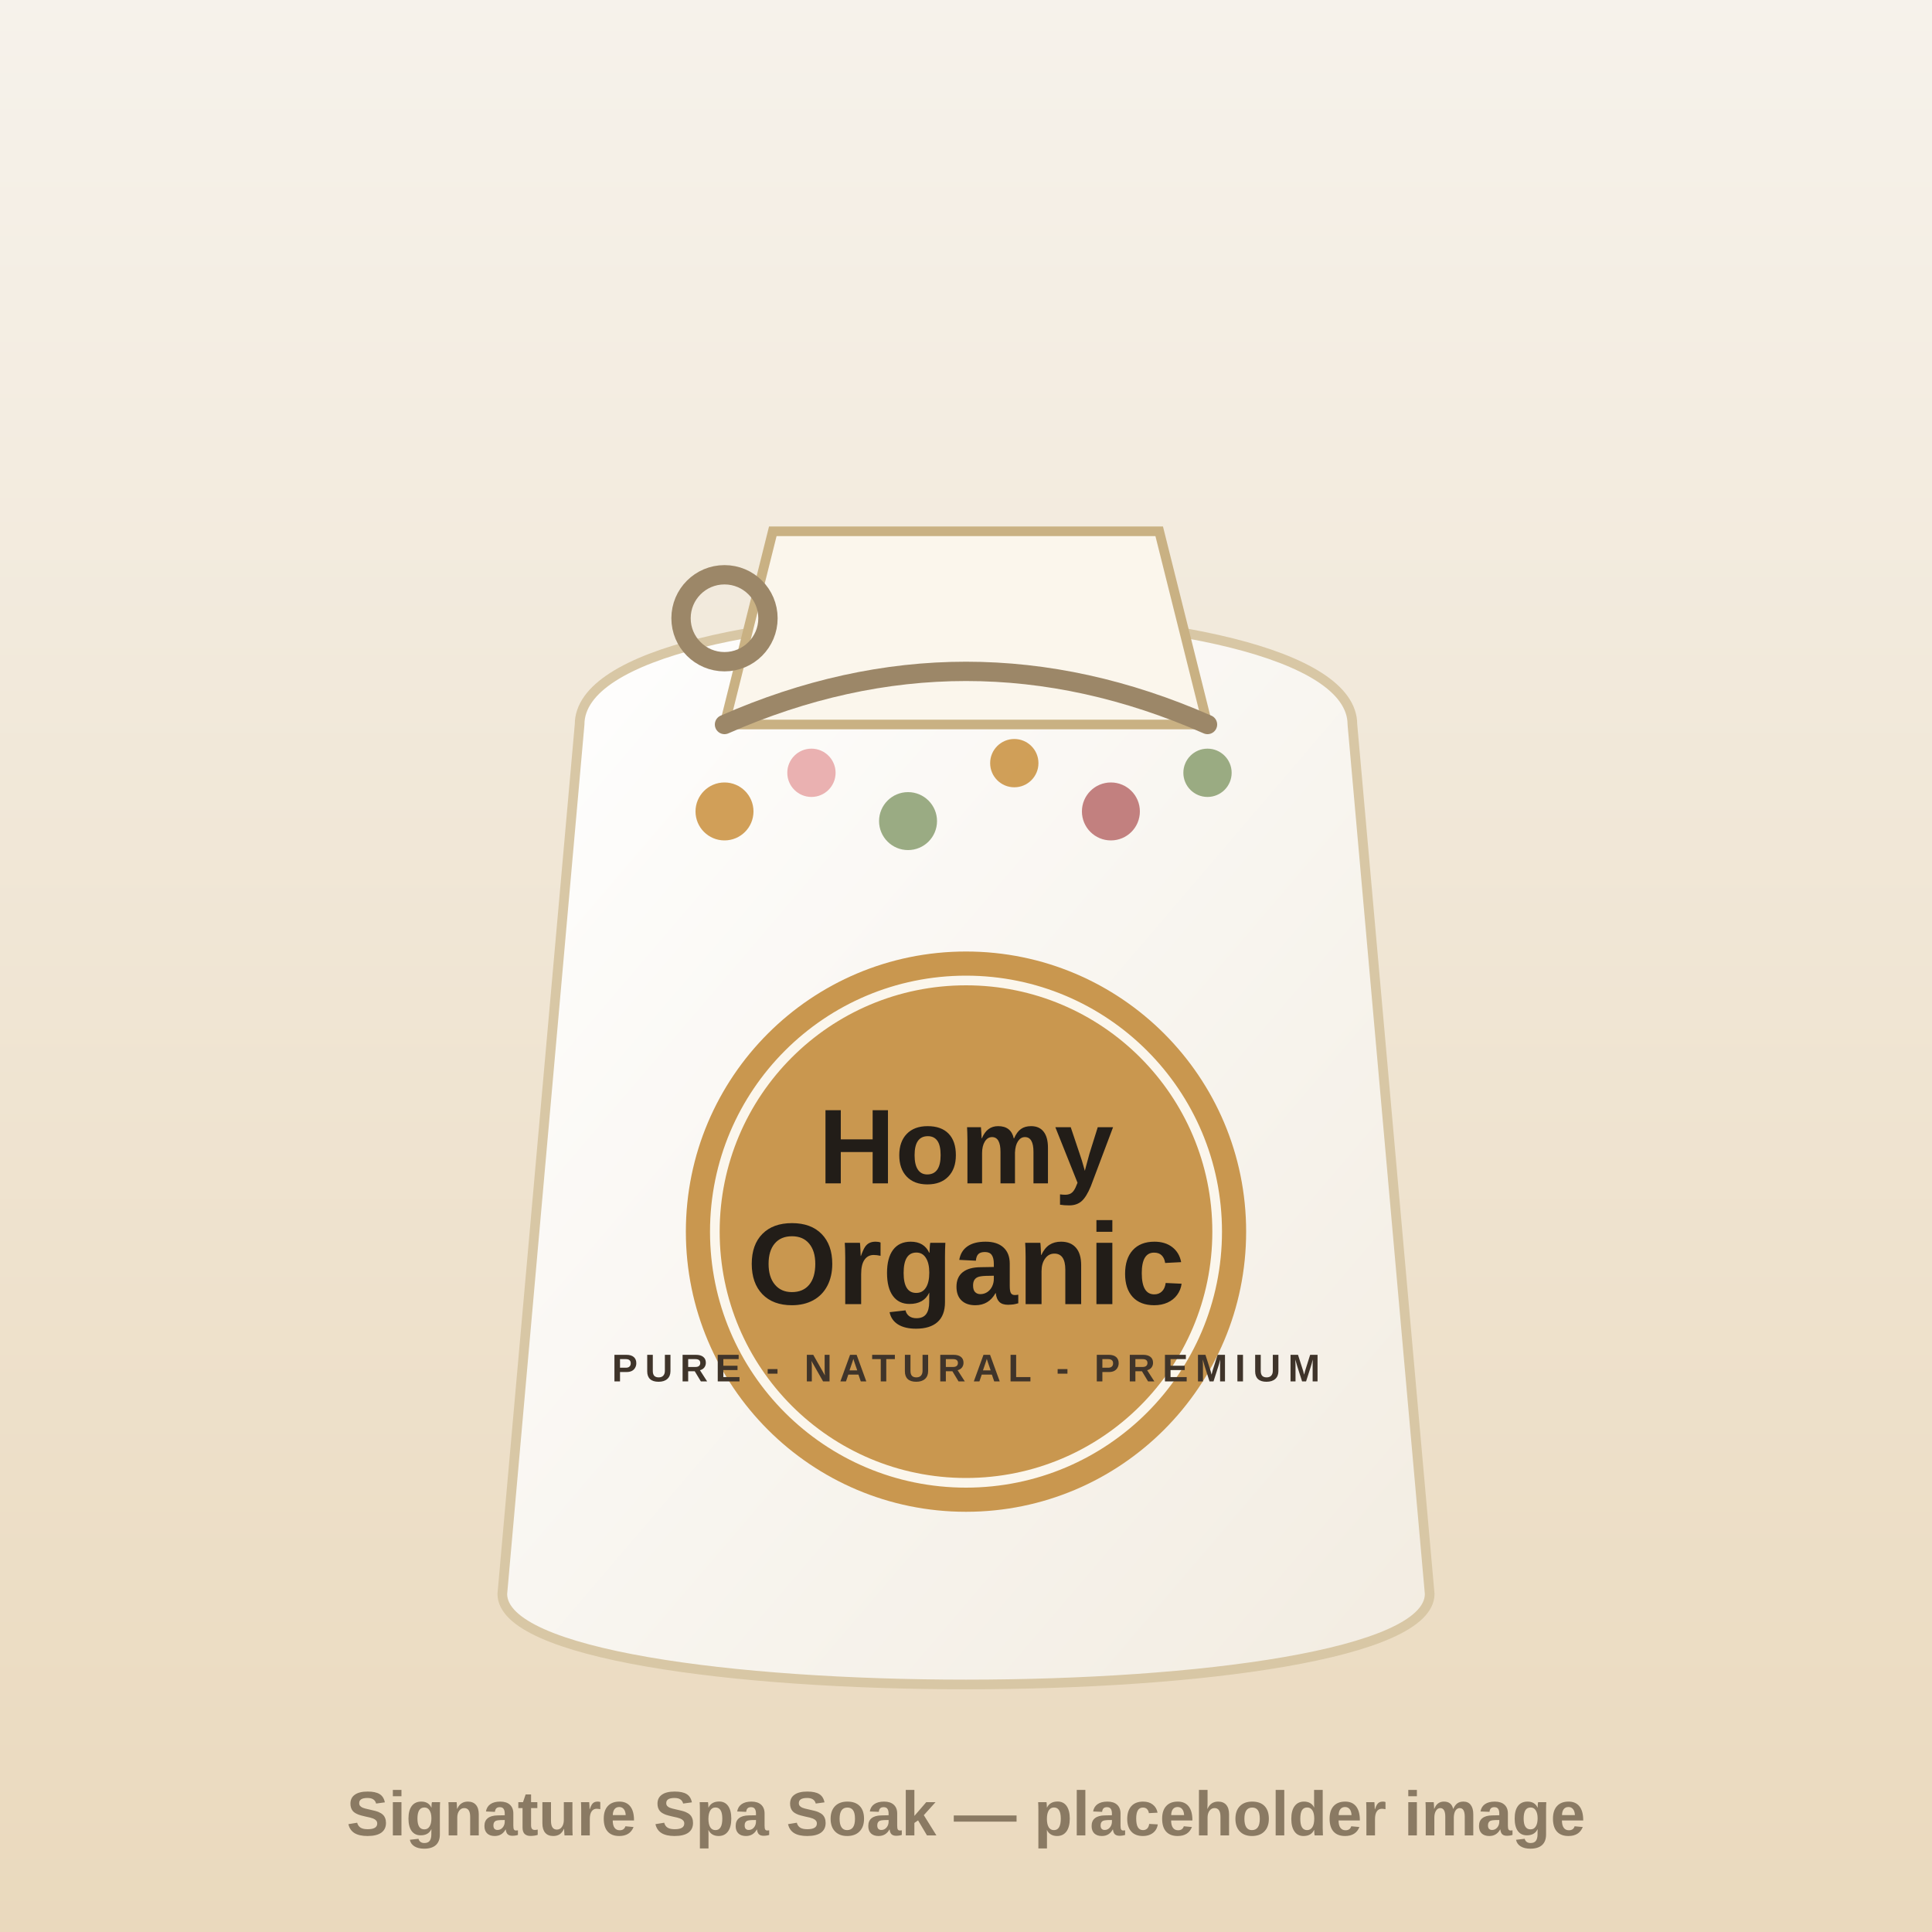
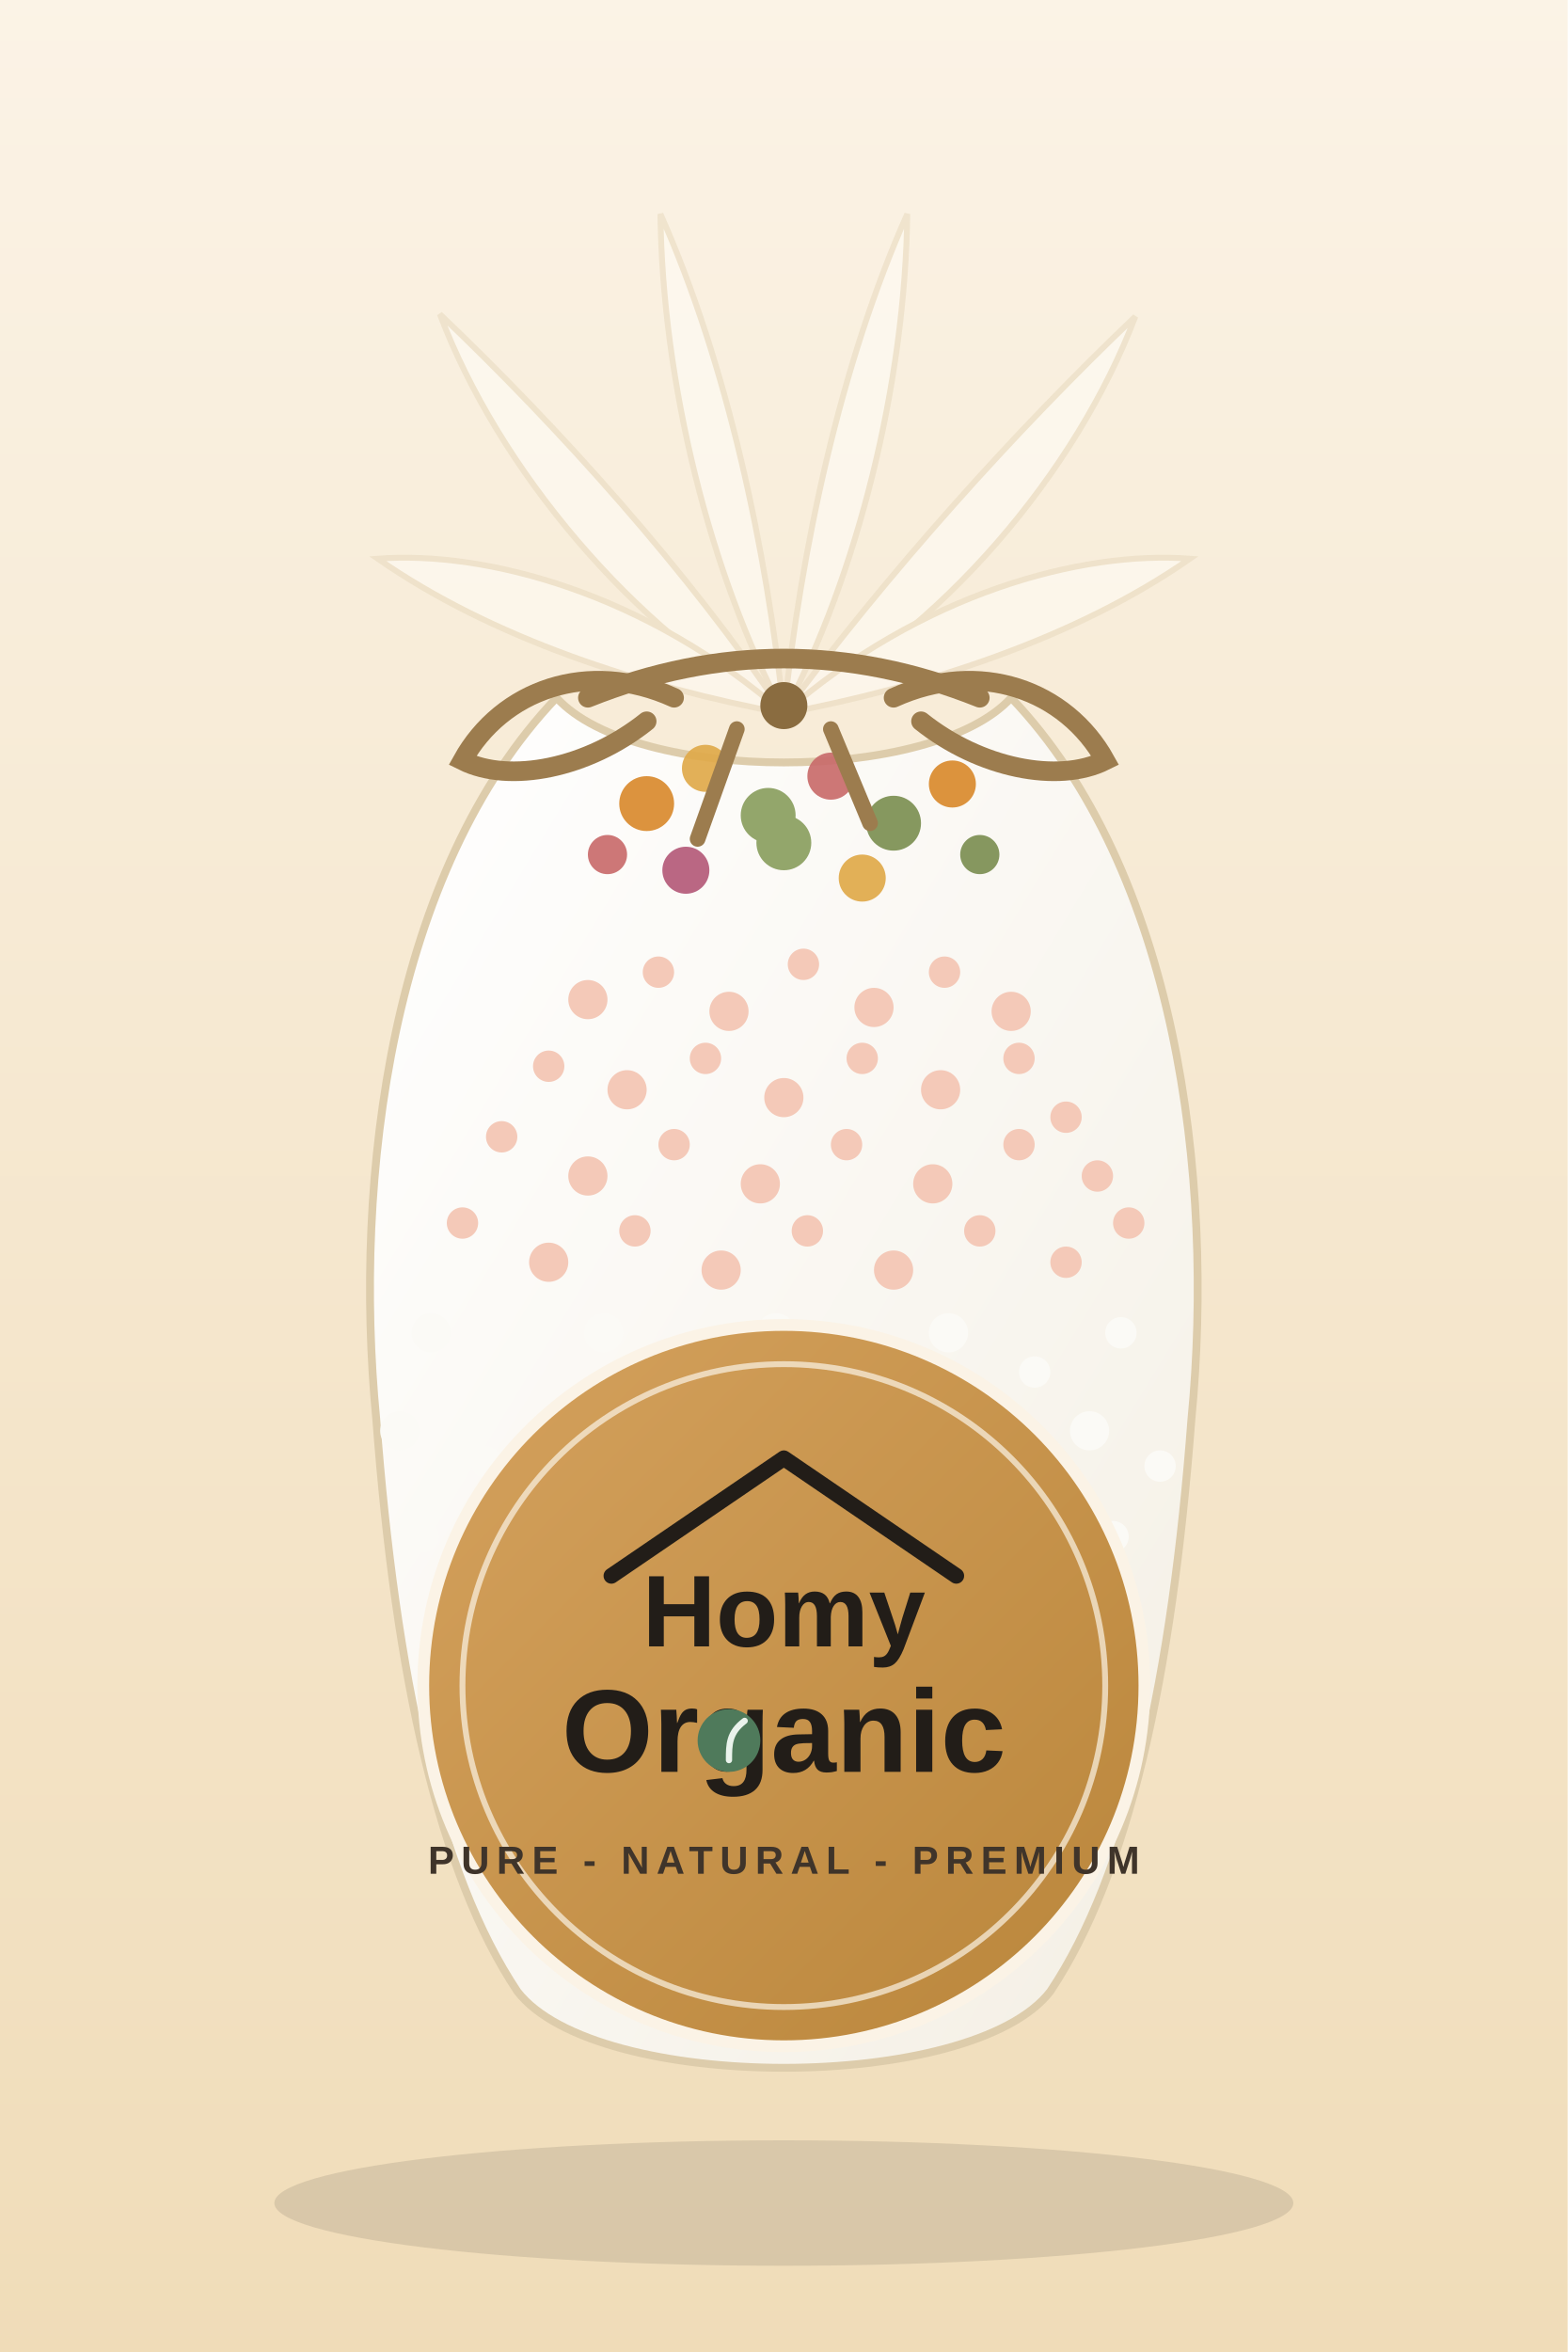
- <svg xmlns="http://www.w3.org/2000/svg" viewBox="0 0 400 400" role="img" aria-labelledby="ssTitle">
+ <svg xmlns="http://www.w3.org/2000/svg" viewBox="0 0 400 600" role="img" aria-labelledby="ssTitle ssDesc">
  <defs>
-     <linearGradient id="ssBg" x1="0" y1="0" x2="0" y2="1">
-       <stop offset="0" stop-color="#f6f2eb" />
-       <stop offset="1" stop-color="#ead9bd" />
+     <linearGradient id="ssRoom" x1="0" y1="0" x2="0" y2="1">
+       <stop offset="0" stop-color="#fbf3e6" />
+       <stop offset="1" stop-color="#f0dcb8" />
    </linearGradient>
-     <linearGradient id="ssBag" x1="0" y1="0" x2="1" y2="1">
+     <linearGradient id="ssBagFill" x1="0" y1="0" x2="1" y2="1">
      <stop offset="0" stop-color="#ffffff" />
-       <stop offset="1" stop-color="#f2ece1" />
+       <stop offset="1" stop-color="#f4efe4" />
    </linearGradient>
+     <linearGradient id="ssLabel" x1="0" y1="0" x2="1" y2="1">
+       <stop offset="0" stop-color="#d5a25e" />
+       <stop offset="1" stop-color="#b9853a" />
+     </linearGradient>
+     <clipPath id="bagClip">
+       <path d="M142 178 C100 222 90 300 96 362 C101 428 112 478 132 508 C152 534 248 534 268 508 C288 478 299 428 304 362 C310 300 300 222 258 178 C238 200 162 200 142 178 Z" />
+     </clipPath>
  </defs>
-   <rect width="400" height="400" fill="url(#ssBg)" />
-   <path d="M120 150 C120 120 280 120 280 150 L296 330 C296 355 104 355 104 330 Z" fill="url(#ssBag)" stroke="#d8c7a5" stroke-width="2" />
-   <path d="M150 150 L160 110 L240 110 L250 150 Z" fill="#fbf6ec" stroke="#c9b183" stroke-width="2" />
-   <path d="M150 150 Q200 128 250 150" fill="none" stroke="#9c8768" stroke-width="4" stroke-linecap="round" />
-   <circle cx="150" cy="128" r="9" fill="none" stroke="#9c8768" stroke-width="4" />
-   <g opacity=".85">
-     <circle cx="150" cy="168" r="6" fill="#c98f3c" />
-     <circle cx="168" cy="160" r="5" fill="#e6a5a5" />
-     <circle cx="188" cy="170" r="6" fill="#8a9e6f" />
-     <circle cx="210" cy="158" r="5" fill="#c98f3c" />
-     <circle cx="230" cy="168" r="6" fill="#b96b6b" />
-     <circle cx="250" cy="160" r="5" fill="#8a9e6f" />
+   <rect width="400" height="600" fill="url(#ssRoom)" />
+   <ellipse cx="200" cy="562" rx="130" ry="16" fill="#000" opacity=".1" />
+   <g opacity=".55" fill="#fffdf8" stroke="#e7d9bd" stroke-width="1.5">
+     <path d="M200 182 C170 150 150 100 148 58 C168 95 188 140 200 182 Z" transform="rotate(-18 200 182)" />
+     <path d="M200 182 C185 145 178 95 182 52 C195 92 200 140 200 182 Z" transform="rotate(-6 200 182)" />
+     <path d="M200 182 C200 140 205 92 218 52 C222 95 215 145 200 182 Z" transform="rotate(6 200 182)" />
+     <path d="M200 182 C232 150 252 100 254 58 C234 95 214 140 200 182 Z" transform="rotate(18 200 182)" />
+     <path d="M200 182 C215 138 245 108 270 96 C255 128 228 158 200 182 Z" transform="rotate(30 200 182)" />
+     <path d="M200 182 C185 138 155 108 130 96 C145 128 172 158 200 182 Z" transform="rotate(-30 200 182)" />
  </g>
-   <circle cx="200" cy="255" r="58" fill="#c9974f" />
-   <circle cx="200" cy="255" r="52" fill="none" stroke="#fbf6ec" stroke-width="2" />
-   <text x="200" y="245" text-anchor="middle" font-family="'Montserrat', Arial, Helvetica, sans-serif" font-size="22" font-weight="700" fill="#221d18">Homy</text>
-   <text x="200" y="270" text-anchor="middle" font-family="'Montserrat', Arial, Helvetica, sans-serif" font-size="24" font-weight="800" fill="#221d18">Organic</text>
-   <text x="200" y="286" text-anchor="middle" font-family="Arial, Helvetica, sans-serif" font-size="8" font-weight="700" letter-spacing="1.5" fill="#3f342a">PURE - NATURAL - PREMIUM</text>
-   <text x="200" y="380" text-anchor="middle" font-family="'Montserrat', Arial, Helvetica, sans-serif" font-size="13" font-weight="600" fill="#8a7a63">Signature Spa Soak — placeholder image</text>
+   <path d="M142 178 C100 222 90 300 96 362 C101 428 112 478 132 508 C152 534 248 534 268 508 C288 478 299 428 304 362 C310 300 300 222 258 178 C238 200 162 200 142 178 Z" fill="url(#ssBagFill)" stroke="#ddccab" stroke-width="2" />
+   <g opacity=".92">
+     <circle cx="165" cy="205" r="7" fill="#d98a2e" />
+     <circle cx="180" cy="196" r="6" fill="#e0a94a" />
+     <circle cx="196" cy="208" r="7" fill="#8a9e5f" />
+     <circle cx="212" cy="198" r="6" fill="#c96b6b" />
+     <circle cx="228" cy="210" r="7" fill="#7c8f52" />
+     <circle cx="243" cy="200" r="6" fill="#d98a2e" />
+     <circle cx="175" cy="222" r="6" fill="#b45a7a" />
+     <circle cx="220" cy="224" r="6" fill="#e0a94a" />
+     <circle cx="200" cy="215" r="7" fill="#8a9e5f" />
+     <circle cx="155" cy="218" r="5" fill="#c96b6b" />
+     <circle cx="250" cy="218" r="5" fill="#7c8f52" />
+   </g>
+   <g clip-path="url(#bagClip)">
+     <g fill="#f4c9b8">
+       <circle cx="150" cy="255" r="5" />
+       <circle cx="168" cy="248" r="4" />
+       <circle cx="186" cy="258" r="5" />
+       <circle cx="205" cy="246" r="4" />
+       <circle cx="223" cy="257" r="5" />
+       <circle cx="241" cy="248" r="4" />
+       <circle cx="258" cy="258" r="5" />
+       <circle cx="140" cy="272" r="4" />
+       <circle cx="160" cy="278" r="5" />
+       <circle cx="180" cy="270" r="4" />
+       <circle cx="200" cy="280" r="5" />
+       <circle cx="220" cy="270" r="4" />
+       <circle cx="240" cy="278" r="5" />
+       <circle cx="260" cy="270" r="4" />
+       <circle cx="272" cy="285" r="4" />
+       <circle cx="128" cy="290" r="4" />
+       <circle cx="150" cy="300" r="5" />
+       <circle cx="172" cy="292" r="4" />
+       <circle cx="194" cy="302" r="5" />
+       <circle cx="216" cy="292" r="4" />
+       <circle cx="238" cy="302" r="5" />
+       <circle cx="260" cy="292" r="4" />
+       <circle cx="280" cy="300" r="4" />
+       <circle cx="118" cy="312" r="4" />
+       <circle cx="140" cy="322" r="5" />
+       <circle cx="162" cy="314" r="4" />
+       <circle cx="184" cy="324" r="5" />
+       <circle cx="206" cy="314" r="4" />
+       <circle cx="228" cy="324" r="5" />
+       <circle cx="250" cy="314" r="4" />
+       <circle cx="272" cy="322" r="4" />
+       <circle cx="288" cy="312" r="4" />
+     </g>
+     <g fill="#fbfaf6">
+       <circle cx="110" cy="340" r="5" />
+       <circle cx="132" cy="348" r="4" />
+       <circle cx="154" cy="340" r="5" />
+       <circle cx="176" cy="350" r="4" />
+       <circle cx="198" cy="340" r="5" />
+       <circle cx="220" cy="350" r="4" />
+       <circle cx="242" cy="340" r="5" />
+       <circle cx="264" cy="350" r="4" />
+       <circle cx="286" cy="340" r="4" />
+       <circle cx="102" cy="365" r="5" />
+       <circle cx="124" cy="373" r="4" />
+       <circle cx="146" cy="365" r="5" />
+       <circle cx="168" cy="375" r="4" />
+       <circle cx="190" cy="365" r="5" />
+       <circle cx="212" cy="375" r="4" />
+       <circle cx="234" cy="365" r="5" />
+       <circle cx="256" cy="375" r="4" />
+       <circle cx="278" cy="365" r="5" />
+       <circle cx="296" cy="374" r="4" />
+       <circle cx="108" cy="392" r="4" />
+       <circle cx="130" cy="400" r="5" />
+       <circle cx="152" cy="392" r="4" />
+       <circle cx="174" cy="402" r="5" />
+       <circle cx="196" cy="392" r="4" />
+       <circle cx="218" cy="402" r="5" />
+       <circle cx="240" cy="392" r="4" />
+       <circle cx="262" cy="402" r="5" />
+       <circle cx="284" cy="392" r="4" />
+       <circle cx="115" cy="418" r="5" />
+       <circle cx="140" cy="426" r="4" />
+       <circle cx="165" cy="418" r="5" />
+       <circle cx="190" cy="428" r="4" />
+       <circle cx="215" cy="418" r="5" />
+       <circle cx="240" cy="428" r="4" />
+       <circle cx="265" cy="418" r="5" />
+       <circle cx="285" cy="426" r="4" />
+       <circle cx="120" cy="446" r="4" />
+       <circle cx="145" cy="454" r="5" />
+       <circle cx="170" cy="446" r="4" />
+       <circle cx="195" cy="456" r="5" />
+       <circle cx="220" cy="446" r="4" />
+       <circle cx="245" cy="456" r="5" />
+       <circle cx="270" cy="446" r="4" />
+       <circle cx="130" cy="474" r="5" />
+       <circle cx="155" cy="482" r="4" />
+       <circle cx="180" cy="474" r="5" />
+       <circle cx="205" cy="484" r="4" />
+       <circle cx="230" cy="474" r="5" />
+       <circle cx="255" cy="482" r="4" />
+       <circle cx="150" cy="500" r="5" />
+       <circle cx="175" cy="508" r="4" />
+       <circle cx="200" cy="500" r="5" />
+       <circle cx="225" cy="508" r="4" />
+       <circle cx="250" cy="500" r="5" />
+     </g>
+   </g>
+   <path d="M150 178 Q200 158 250 178" fill="none" stroke="#9c7c4e" stroke-width="5" stroke-linecap="round" />
+   <path d="M172 178 C150 168 128 176 118 194 C130 200 150 196 165 184" fill="none" stroke="#9c7c4e" stroke-width="5" stroke-linecap="round" />
+   <path d="M228 178 C250 168 272 176 282 194 C270 200 250 196 235 184" fill="none" stroke="#9c7c4e" stroke-width="5" stroke-linecap="round" />
+   <circle cx="200" cy="180" r="6" fill="#8a6c40" />
+   <path d="M188 186 L178 214" fill="none" stroke="#9c7c4e" stroke-width="4" stroke-linecap="round" />
+   <path d="M212 186 L222 210" fill="none" stroke="#9c7c4e" stroke-width="4" stroke-linecap="round" />
+   <circle cx="200" cy="430" r="92" fill="url(#ssLabel)" stroke="#fbf3e6" stroke-width="3" />
+   <circle cx="200" cy="430" r="82" fill="none" stroke="#fbf3e6" stroke-width="1.5" opacity=".7" />
+   <path d="M156 402 L200 372 L244 402" fill="none" stroke="#221d18" stroke-width="4" stroke-linecap="round" stroke-linejoin="round" />
+   <text x="200" y="420" text-anchor="middle" font-family="'Montserrat', Arial, Helvetica, sans-serif" font-size="26" font-weight="600" fill="#221d18">Homy</text>
+   <text x="200" y="452" text-anchor="middle" font-family="'Montserrat', Arial, Helvetica, sans-serif" font-size="30" font-weight="800" fill="#221d18">Organic</text>
+   <g transform="translate(178 436)">
+     <circle cx="8" cy="8" r="8" fill="#4f7a5b" />
+     <path d="M8 13 C8 9 8 6 12 3" fill="none" stroke="#eaf3ec" stroke-width="1.6" stroke-linecap="round" />
+   </g>
+   <text x="200" y="478" text-anchor="middle" font-family="Arial, Helvetica, sans-serif" font-size="10" font-weight="700" letter-spacing="1.8" fill="#3f342a">PURE - NATURAL - PREMIUM</text>
</svg>
